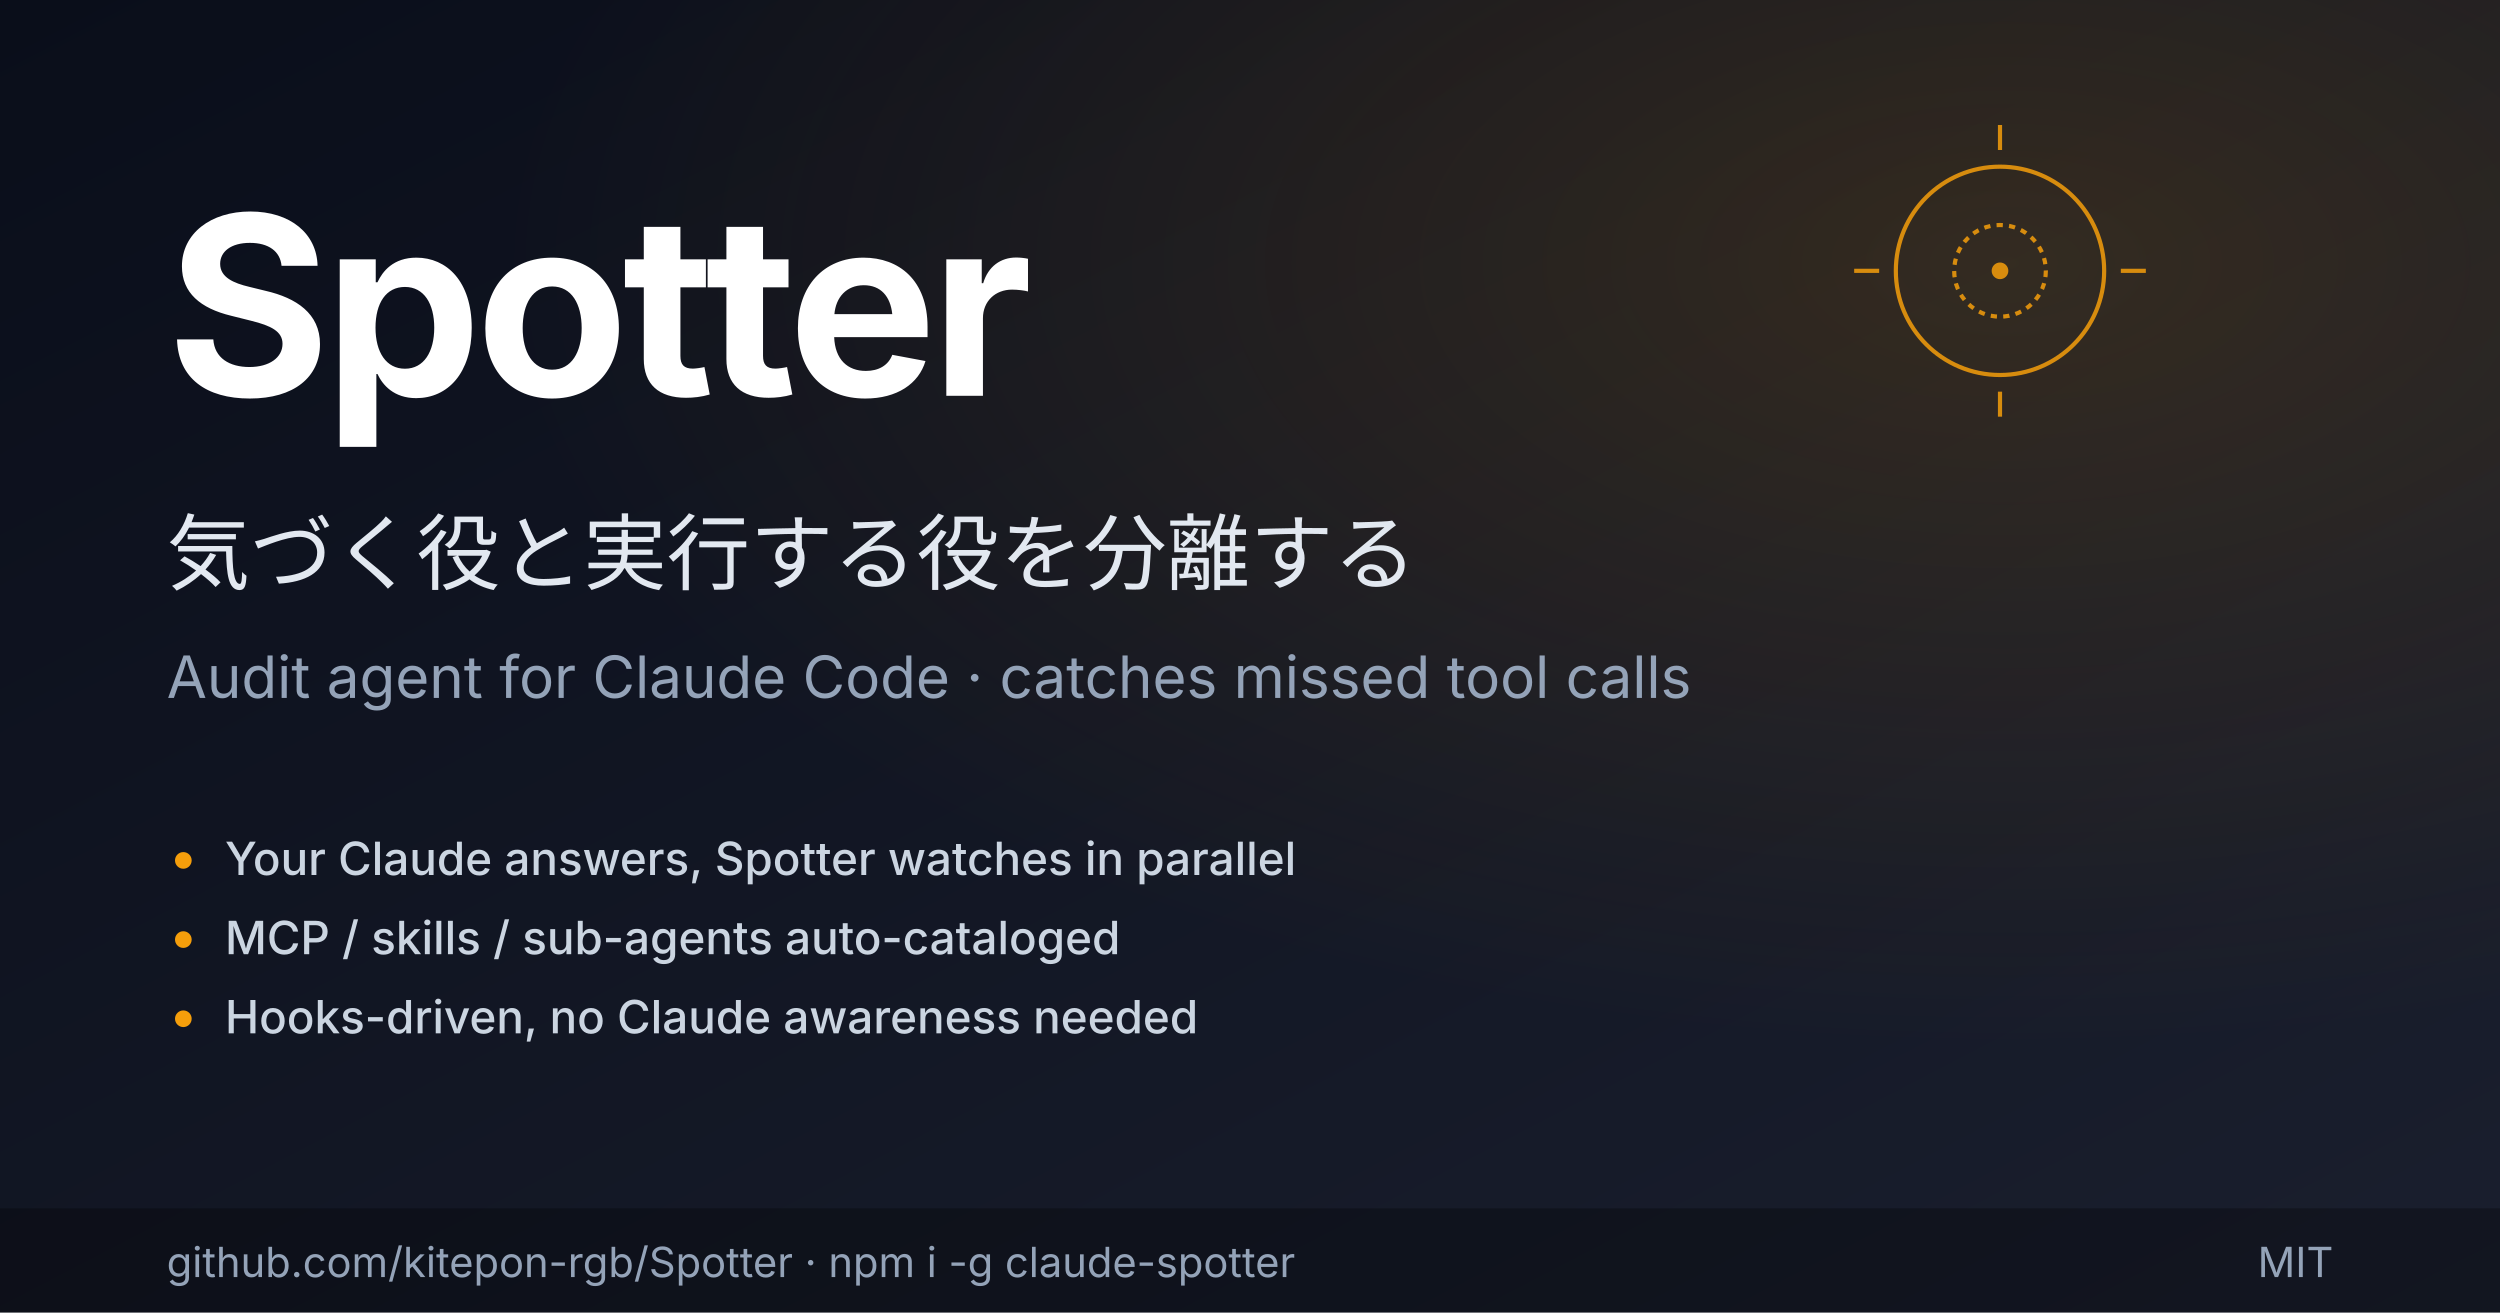
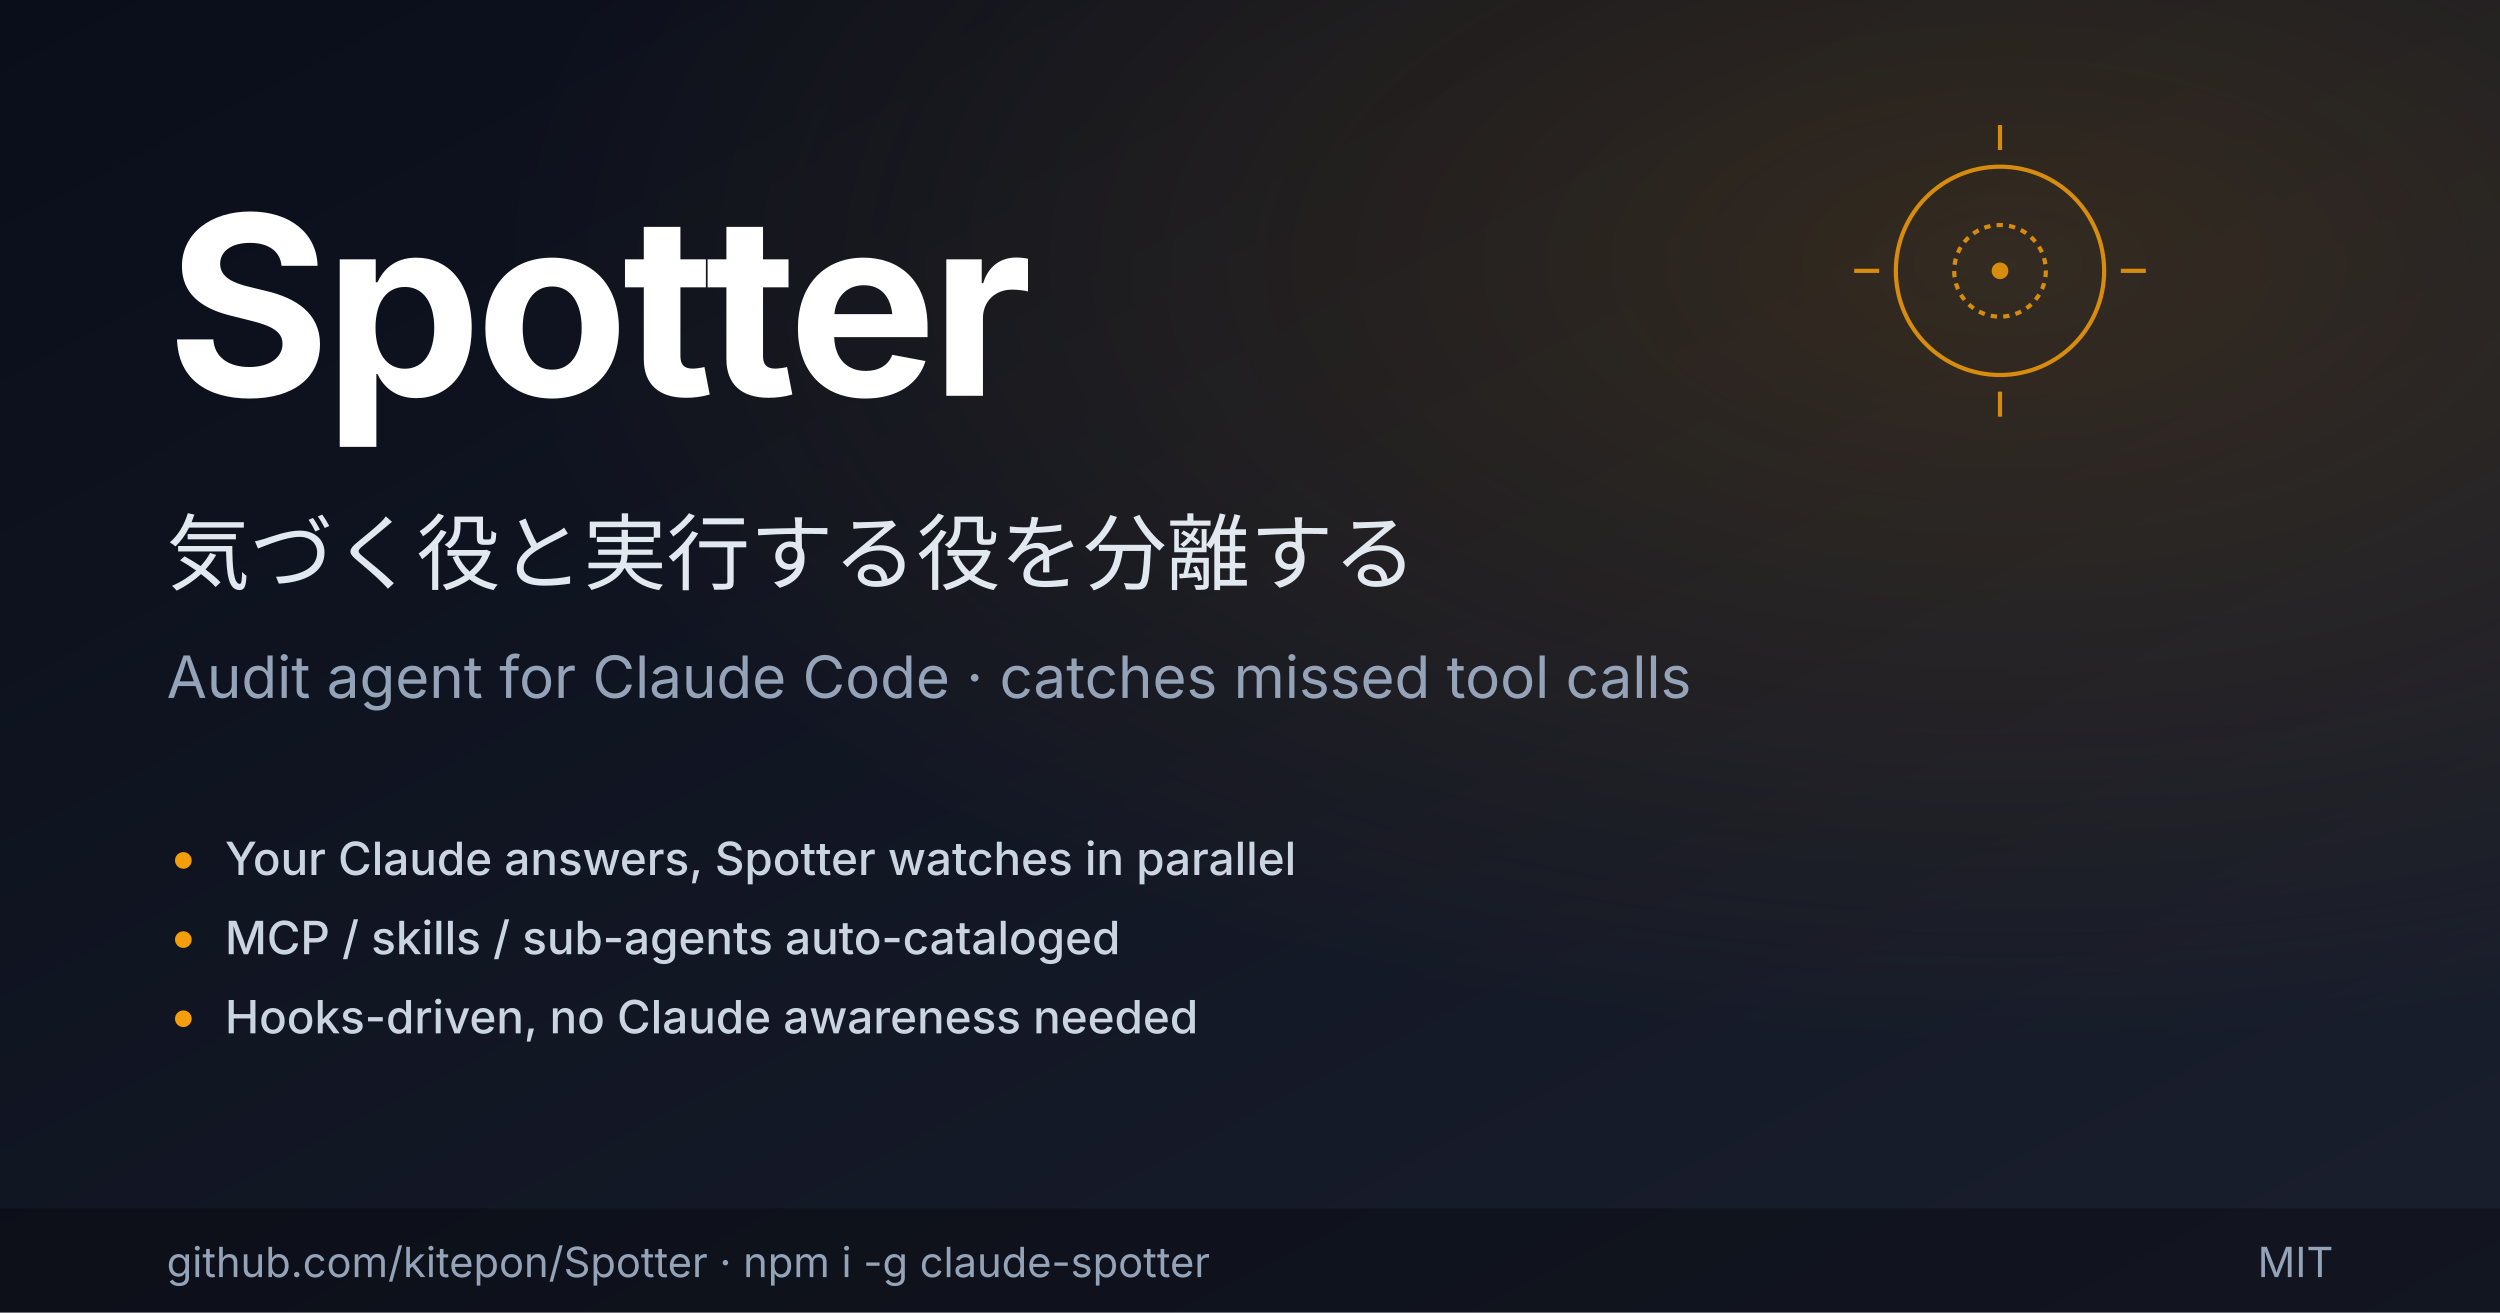
<svg xmlns="http://www.w3.org/2000/svg" viewBox="0 0 1200 630" font-family="-apple-system, BlinkMacSystemFont, 'Segoe UI', 'Hiragino Sans', 'Yu Gothic UI', sans-serif">
  <defs>
    <linearGradient id="bg" x1="0" y1="0" x2="1" y2="1">
      <stop offset="0%" stop-color="#0a0e1a" />
      <stop offset="100%" stop-color="#1a1f2e" />
    </linearGradient>
    <radialGradient id="glow" cx="80%" cy="20%" r="60%">
      <stop offset="0%" stop-color="#f59e0b" stop-opacity="0.15" />
      <stop offset="100%" stop-color="#f59e0b" stop-opacity="0" />
    </radialGradient>
  </defs>
  <rect width="1200" height="630" fill="url(#bg)" />
  <rect width="1200" height="630" fill="url(#glow)" />
  <g transform="translate(960, 130)" stroke="#f59e0b" stroke-width="2" fill="none" opacity="0.85">
    <circle cx="0" cy="0" r="50" />
    <circle cx="0" cy="0" r="22" stroke-dasharray="3 3" />
    <line x1="-70" y1="0" x2="-58" y2="0" />
    <line x1="58" y1="0" x2="70" y2="0" />
    <line x1="0" y1="-70" x2="0" y2="-58" />
    <line x1="0" y1="58" x2="0" y2="70" />
    <circle cx="0" cy="0" r="3" fill="#f59e0b" />
  </g>
  <text x="80" y="190" fill="#ffffff" font-size="120" font-weight="700" letter-spacing="-3">Spotter</text>
  <text x="80" y="280" fill="#e2e8f0" font-size="40" font-weight="500">気づく役と実行する役を分離する</text>
  <text x="80" y="335" fill="#94a3b8" font-size="28" font-weight="400">Audit agent for Claude Code · catches missed tool calls</text>
  <g transform="translate(80, 420)" font-size="22" fill="#cbd5e1">
    <g>
      <circle cx="8" cy="-7" r="4" fill="#f59e0b" />
      <text x="28" y="0" font-weight="500">Your Claude answers, Spotter watches in parallel</text>
    </g>
    <g transform="translate(0, 38)">
      <circle cx="8" cy="-7" r="4" fill="#f59e0b" />
      <text x="28" y="0" font-weight="500">MCP / skills / sub-agents auto-cataloged</text>
    </g>
    <g transform="translate(0, 76)">
      <circle cx="8" cy="-7" r="4" fill="#f59e0b" />
      <text x="28" y="0" font-weight="500">Hooks-driven, no Claude awareness needed</text>
    </g>
  </g>
  <rect x="0" y="580" width="1200" height="50" fill="#000000" opacity="0.3" />
-   <text x="80" y="613" fill="#94a3b8" font-size="20" font-weight="400">github.com/kitepon-rgb/Spotter  ·  npm i -g claude-spotter</text>
+   <text x="80" y="613" fill="#94a3b8" font-size="20" font-weight="400">github.com/kitepon/Spotter  ·  npm i -g claude-spotter</text>
  <text x="1120" y="613" fill="#94a3b8" font-size="20" font-weight="400" text-anchor="end">MIT</text>
</svg>
